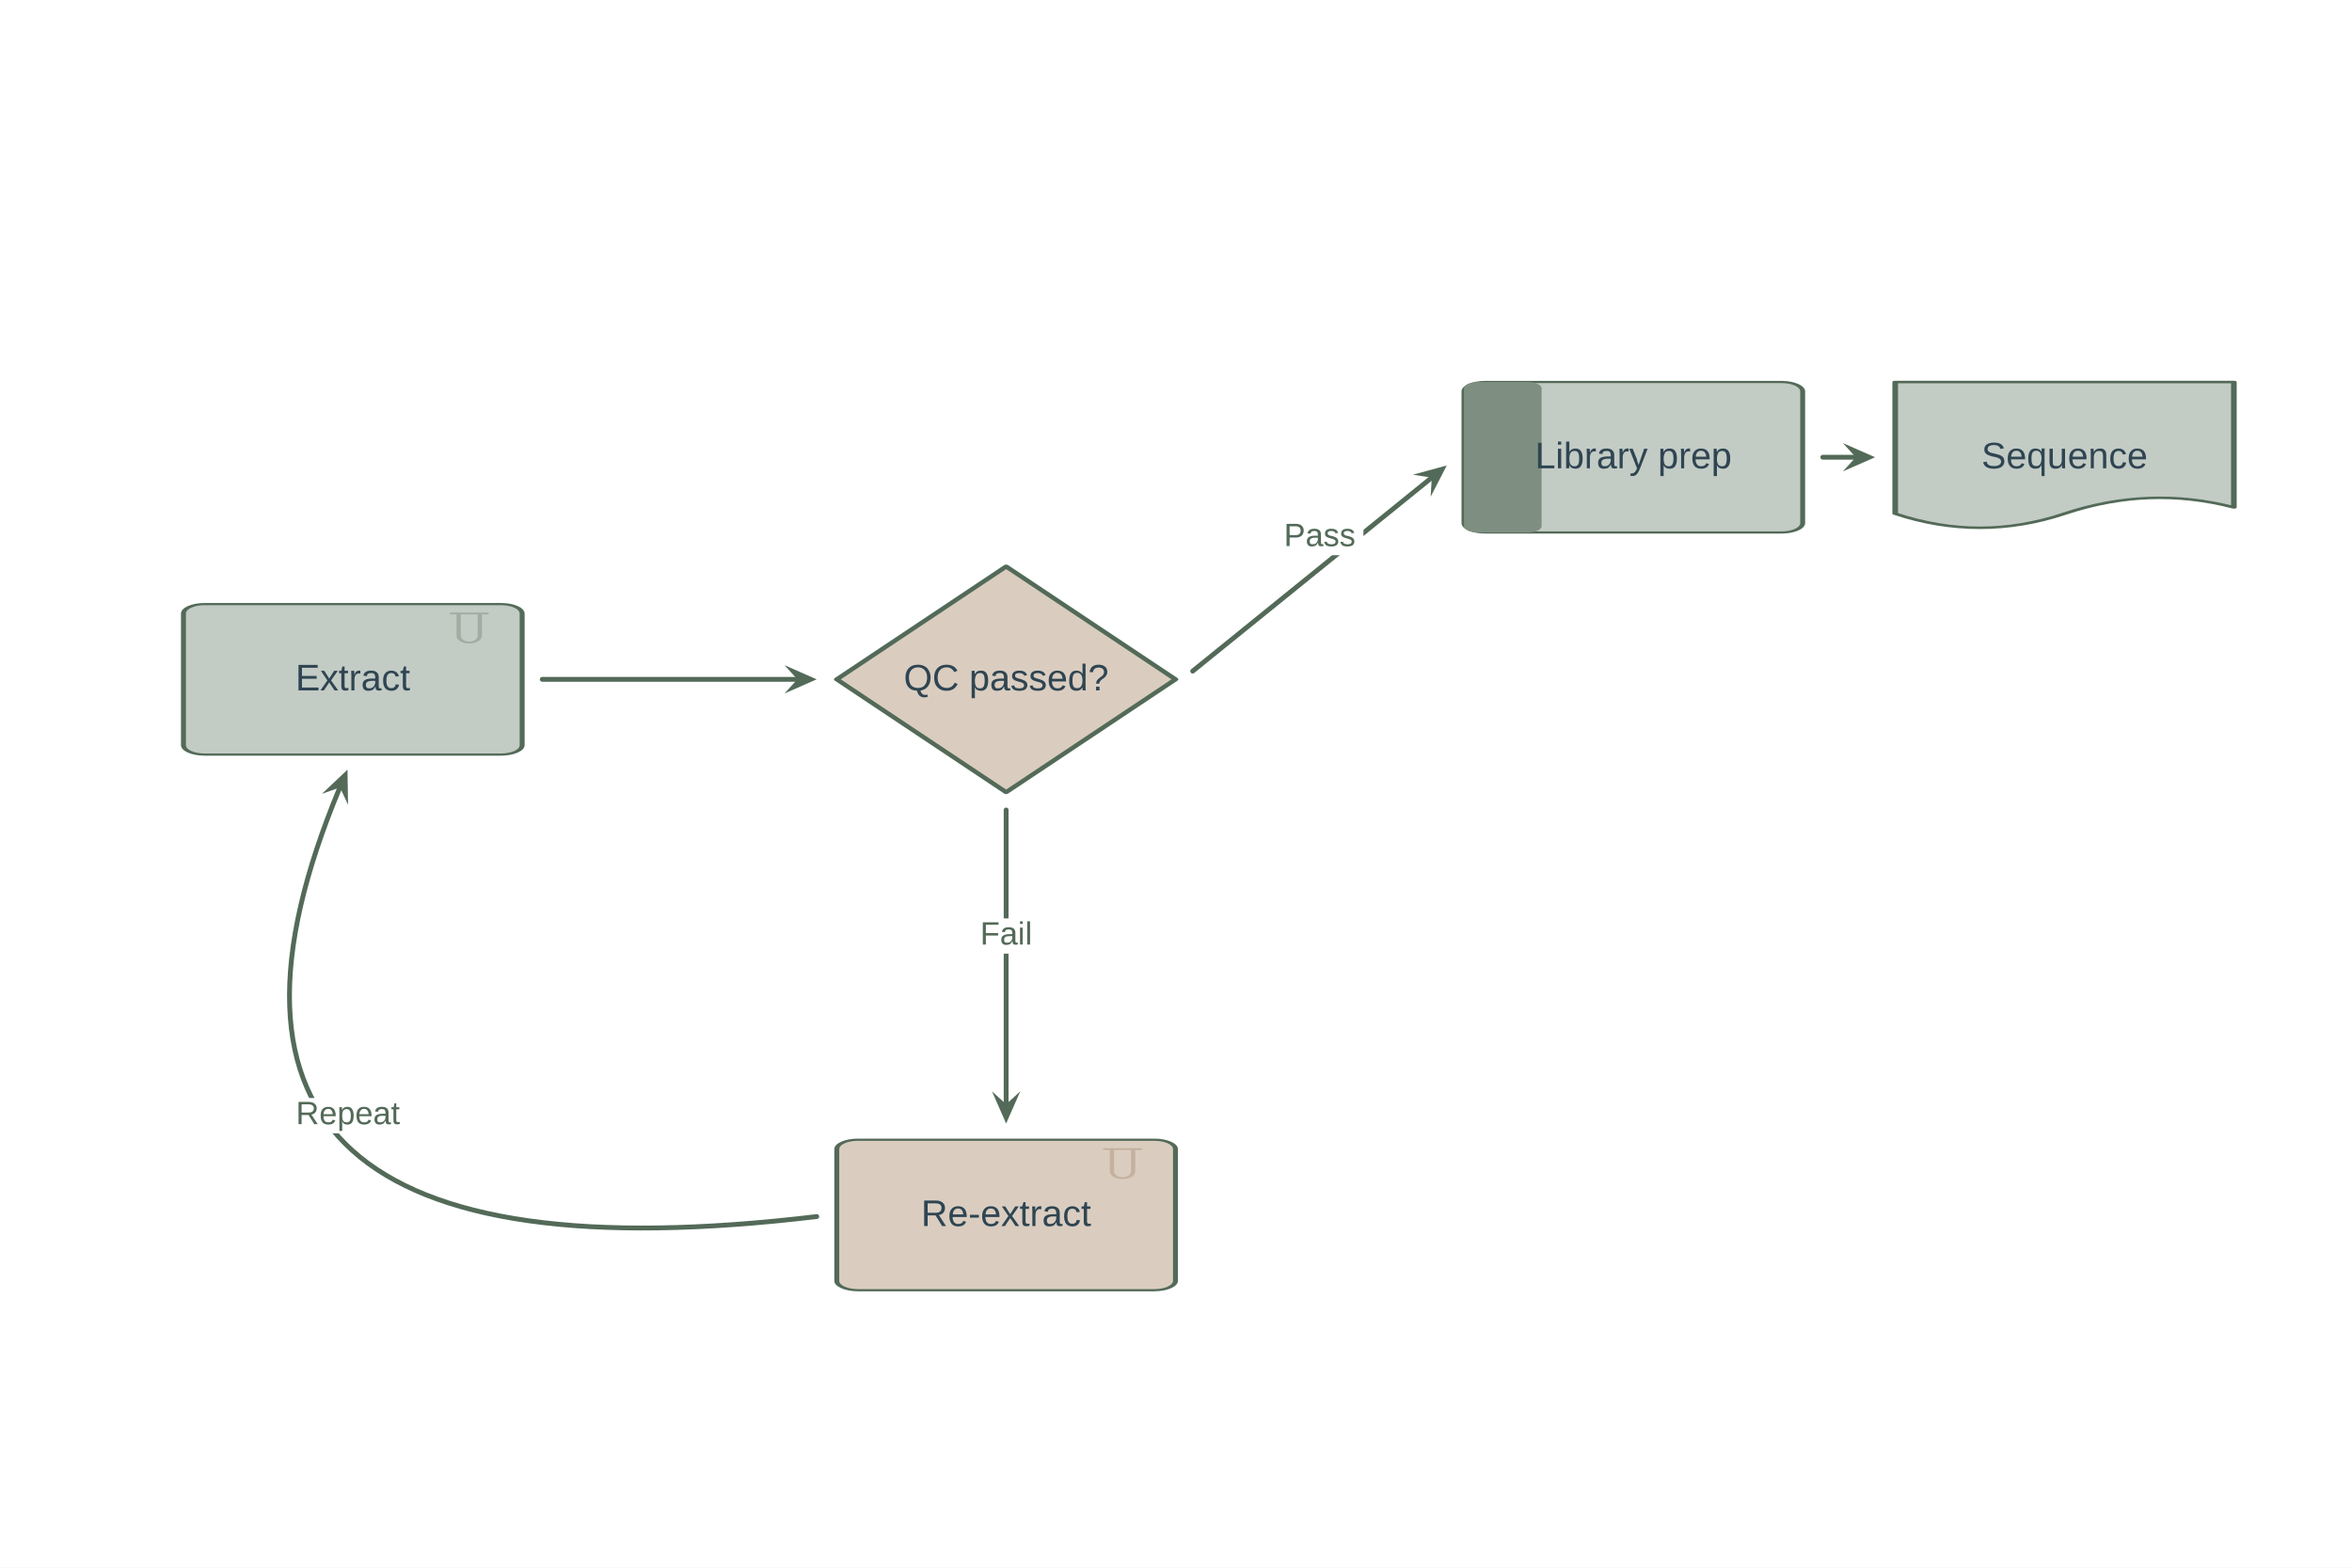
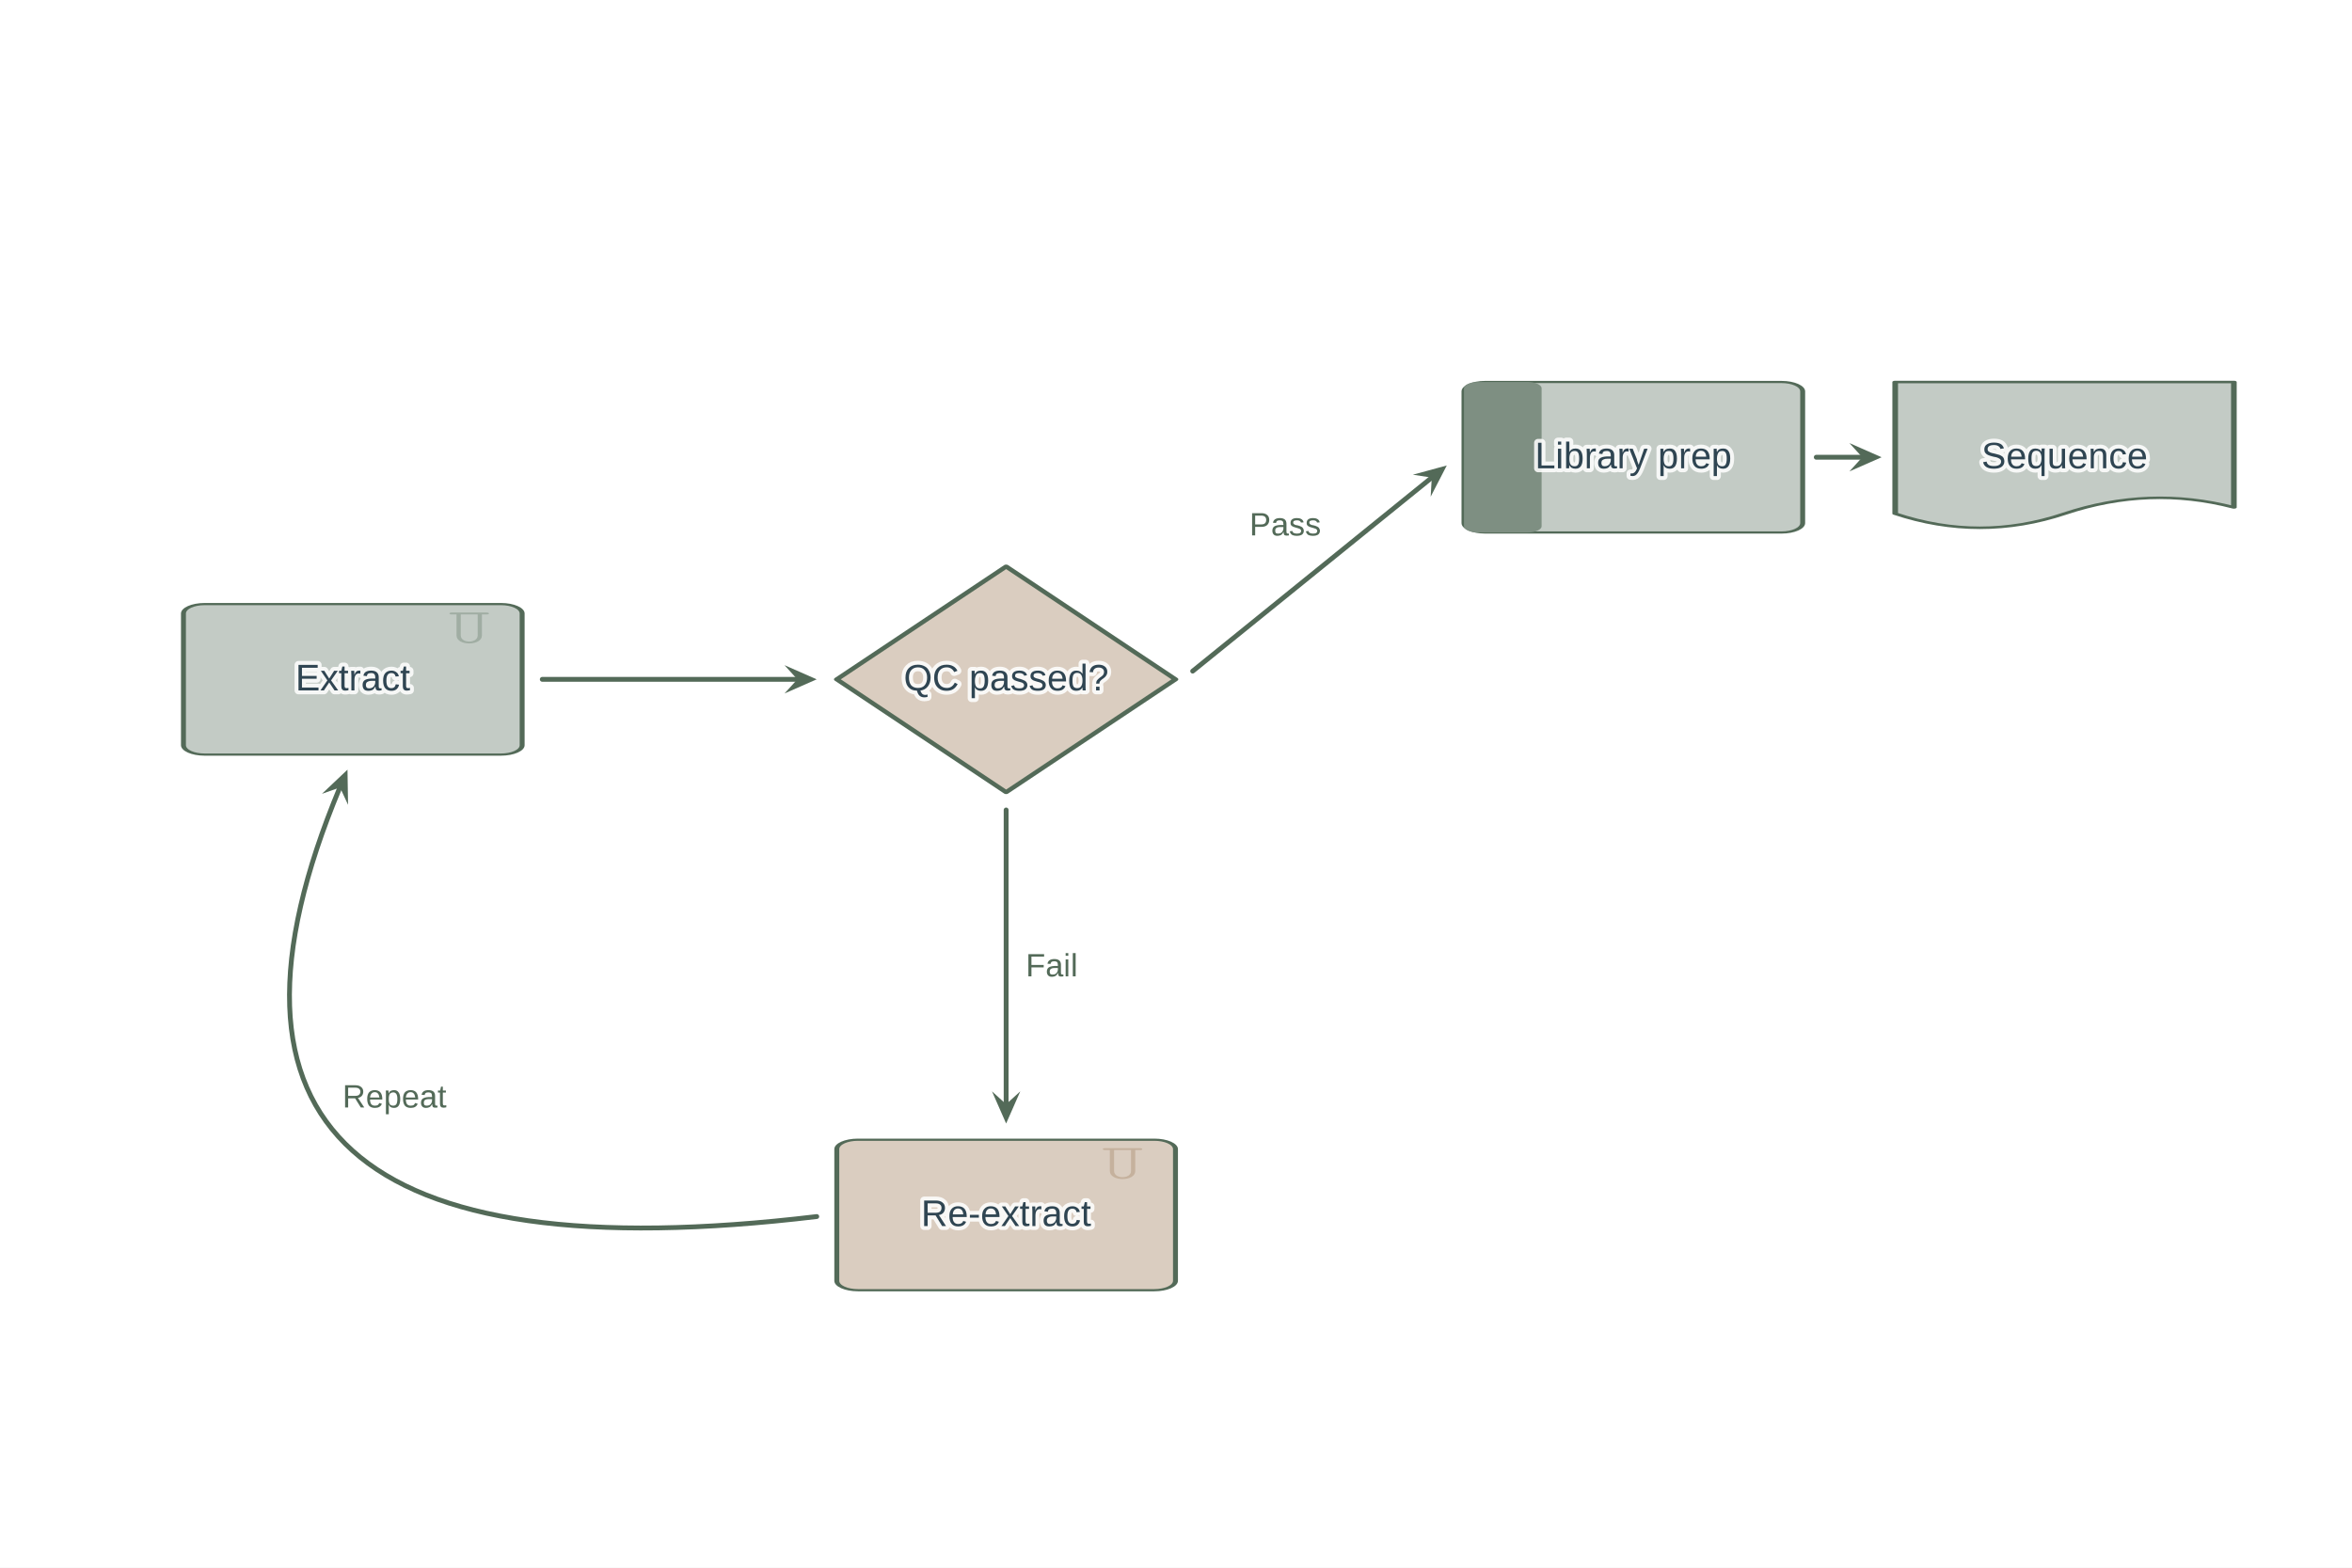
<svg xmlns="http://www.w3.org/2000/svg" width="180.0mm" height="120.0mm" viewBox="0 0 180.0 120.0" data-version="3" data-revision="1">
  <rect width="180.0" height="120.0" fill="#FFFFFF" />
  <g id="layer-compartments" />
  <g id="layer-context" />
  <g id="layer-relations">
    <g data-relation-id="flowlink0" data-relation-type="sequence" id="rel-flowlink0">
      <path fill="none" stroke="#536A58" stroke-width="0.37" stroke-linecap="round" stroke-linejoin="round" d="M 41.5 52.0 Q 51.261 52 61.022 52.0" data-line-body="true" data-indirect="false" />
      <path fill="#536A58" stroke="none" stroke-width="0.37" stroke-linecap="round" stroke-linejoin="round" data-endpoint="step-arrow" d="M 62.5 52.0 L 60.037 53.084 L 61.022 52.0 L 60.037 50.916 Z" />
    </g>
    <g data-relation-id="flowlink1" data-relation-type="sequence" id="rel-flowlink1">
      <path fill="none" stroke="#536A58" stroke-width="0.37" stroke-linecap="round" stroke-linejoin="round" d="M 91.277 51.371 Q 100.426 43.965 109.574 36.559" data-line-body="true" data-indirect="false" />
      <path fill="#536A58" stroke="none" stroke-width="0.37" stroke-linecap="round" stroke-linejoin="round" data-endpoint="step-arrow" d="M 110.723 35.629 L 109.49 38.021 L 109.574 36.559 L 108.126 36.337 Z" />
-       <rect x="97.655" y="39.8" width="6.69" height="2.7" rx=".3" fill="#FFFFFF" />
-       <text x="101" y="41.8" font-size="2.469" font-family="Arial,Microsoft YaHei,sans-serif" fill="#536A58" text-anchor="middle" font-weight="400">Pass</text>
+       <rect x="95.021" y="38.987" width="6.69" height="2.7" rx=".3" fill="#FFFFFF" />
+       <text x="98.366" y="40.987" font-size="2.469" font-family="Arial,Microsoft YaHei,sans-serif" fill="#536A58" text-anchor="middle" font-weight="400">Pass</text>
    </g>
    <g data-relation-id="flowlink2" data-relation-type="sequence" id="rel-flowlink2">
      <path fill="none" stroke="#536A58" stroke-width="0.37" stroke-linecap="round" stroke-linejoin="round" d="M 77 62 Q 77.0 73.261 77.0 84.522" data-line-body="true" data-indirect="false" />
      <path fill="#536A58" stroke="none" stroke-width="0.37" stroke-linecap="round" stroke-linejoin="round" data-endpoint="step-arrow" d="M 77.0 86.0 L 75.916 83.537 L 77.0 84.522 L 78.084 83.537 Z" />
-       <rect x="74.411" y="70.3" width="5.178" height="2.7" rx=".3" fill="#FFFFFF" />
-       <text x="77" y="72.3" font-size="2.469" font-family="Arial,Microsoft YaHei,sans-serif" fill="#536A58" text-anchor="middle" font-weight="400">Fail</text>
+       <rect x="77.9" y="72.741" width="5.178" height="2.7" rx=".3" fill="#FFFFFF" />
+       <text x="80.489" y="74.741" font-size="2.469" font-family="Arial,Microsoft YaHei,sans-serif" fill="#536A58" text-anchor="middle" font-weight="400">Fail</text>
    </g>
    <g data-relation-id="flowlink3" data-relation-type="sequence" id="rel-flowlink3">
      <path fill="none" stroke="#536A58" stroke-width="0.37" stroke-linecap="round" stroke-linejoin="round" d="M 62.507 93.122 Q 9.679 99.442 26.011 60.273" data-line-body="true" data-indirect="false" />
      <path fill="#536A58" stroke="none" stroke-width="0.37" stroke-linecap="round" stroke-linejoin="round" data-endpoint="step-arrow" d="M 26.593 58.914 L 26.637 61.605 L 26.02 60.276 L 24.639 60.764 Z" />
-       <rect x="22.044" y="84.05" width="9.162" height="2.7" rx=".3" fill="#FFFFFF" />
-       <text x="26.625" y="86.05" font-size="2.469" font-family="Arial,Microsoft YaHei,sans-serif" fill="#536A58" text-anchor="middle" font-weight="400">Repeat</text>
+       <rect x="25.606" y="82.776" width="9.162" height="2.7" rx=".3" fill="#FFFFFF" />
+       <text x="30.187" y="84.776" font-size="2.469" font-family="Arial,Microsoft YaHei,sans-serif" fill="#536A58" text-anchor="middle" font-weight="400">Repeat</text>
    </g>
    <g data-relation-id="flowlink4" data-relation-type="sequence" id="rel-flowlink4">
-       <path fill="none" stroke="#536A58" stroke-width="0.37" stroke-linecap="round" stroke-linejoin="round" d="M 139.5 35.0 Q 140.761 35.0 142.022 35.0" data-line-body="true" data-indirect="false" />
-       <path fill="#536A58" stroke="none" stroke-width="0.37" stroke-linecap="round" stroke-linejoin="round" data-endpoint="step-arrow" d="M 143.5 35.0 L 141.037 36.084 L 142.022 35 L 141.037 33.916 Z" />
+       <path fill="none" stroke="#536A58" stroke-width="0.37" stroke-linecap="round" stroke-linejoin="round" d="M 139 35.0 Q 140.761 35.0 142.522 35.0" data-line-body="true" data-indirect="false" />
+       <path fill="#536A58" stroke="none" stroke-width="0.37" stroke-linecap="round" stroke-linejoin="round" data-endpoint="step-arrow" d="M 144.0 35.0 L 141.537 36.084 L 142.522 35.0 L 141.537 33.916 Z" />
    </g>
  </g>
  <g id="layer-objects">
    <g data-object-id="step0" data-type="process" id="obj-step0">
      <g data-glyph="step0" transform="rotate(0.0 27.0 52.0)">
        <g transform="translate(13.5 46.0) scale(0.27 0.12)">
          <rect x="2.00" y="2.00" width="96.00" height="96.00" rx="6.00" fill="#c3cbc5" stroke="#536A58" stroke-width="1.400" />
          <path d="M 78 8 H 88 M 80 8 V 22 C 80 28 86 28 86 22 V 8" fill="none" stroke="#a0ada3" stroke-width="1.200" stroke-linecap="round" stroke-linejoin="round" />
        </g>
      </g>
-       <text x="27" y="52.847" font-size="2.822" font-family="Arial,Microsoft YaHei,sans-serif" fill="#2F4552" text-anchor="middle" font-weight="400" data-label-for="step0">Extract</text>
+       <text x="27" y="52.847" font-size="2.822" font-family="Arial,Microsoft YaHei,sans-serif" fill="#2F4552" text-anchor="middle" font-weight="400" data-label-for="step0" stroke="#FFFFFF" stroke-width="0.6" stroke-linejoin="round" stroke-opacity="0.85" paint-order="stroke">Extract</text>
    </g>
    <g data-object-id="step1" data-type="process" id="obj-step1">
      <g data-glyph="step1" transform="rotate(0.0 77.0 52.0)">
        <g transform="translate(63.5 43.0) scale(0.27 0.18)">
          <path d="M 50 2 L 98 50 L 50 98 L 2 50 Z" fill="#dacdc0" stroke="#536A58" stroke-width="1.600" stroke-linecap="round" stroke-linejoin="round" />
        </g>
      </g>
-       <text x="77" y="52.847" font-size="2.822" font-family="Arial,Microsoft YaHei,sans-serif" fill="#2F4552" text-anchor="middle" font-weight="400" data-label-for="step1">QC passed?</text>
+       <text x="77" y="52.847" font-size="2.822" font-family="Arial,Microsoft YaHei,sans-serif" fill="#2F4552" text-anchor="middle" font-weight="400" data-label-for="step1" stroke="#FFFFFF" stroke-width="0.6" stroke-linejoin="round" stroke-opacity="0.85" paint-order="stroke">QC passed?</text>
    </g>
    <g data-object-id="step2" data-type="process" id="obj-step2">
      <g data-glyph="step2" transform="rotate(0.0 125.0 35.0)">
        <g transform="translate(111.5 29.0) scale(0.27 0.12)">
          <rect x="2.00" y="2.00" width="96.00" height="96.00" rx="6.00" fill="#c3cbc5" stroke="#536A58" stroke-width="1.400" />
          <rect x="2.00" y="2.00" width="22.00" height="96.00" rx="4.00" fill="#7e8f82" stroke="none" stroke-width="1.200" />
        </g>
      </g>
-       <text x="125" y="35.847" font-size="2.822" font-family="Arial,Microsoft YaHei,sans-serif" fill="#2F4552" text-anchor="middle" font-weight="400" data-label-for="step2">Library prep</text>
+       <text x="125" y="35.847" font-size="2.822" font-family="Arial,Microsoft YaHei,sans-serif" fill="#2F4552" text-anchor="middle" font-weight="400" data-label-for="step2" stroke="#FFFFFF" stroke-width="0.6" stroke-linejoin="round" stroke-opacity="0.85" paint-order="stroke">Library prep</text>
    </g>
    <g data-object-id="step3" data-type="process" id="obj-step3">
      <g data-glyph="step3" transform="rotate(0.0 77.0 93.0)">
        <g transform="translate(63.5 87.0) scale(0.27 0.12)">
          <rect x="2.00" y="2.00" width="96.00" height="96.00" rx="6.00" fill="#dacdc0" stroke="#536A58" stroke-width="1.400" />
          <path d="M 78 8 H 88 M 80 8 V 22 C 80 28 86 28 86 22 V 8" fill="none" stroke="#c5b19d" stroke-width="1.200" stroke-linecap="round" stroke-linejoin="round" />
        </g>
      </g>
-       <text x="77" y="93.847" font-size="2.822" font-family="Arial,Microsoft YaHei,sans-serif" fill="#2F4552" text-anchor="middle" font-weight="400" data-label-for="step3">Re-extract</text>
+       <text x="77" y="93.847" font-size="2.822" font-family="Arial,Microsoft YaHei,sans-serif" fill="#2F4552" text-anchor="middle" font-weight="400" data-label-for="step3" stroke="#FFFFFF" stroke-width="0.6" stroke-linejoin="round" stroke-opacity="0.85" paint-order="stroke">Re-extract</text>
    </g>
    <g data-object-id="step4" data-type="process" id="obj-step4">
      <g data-glyph="step4" transform="rotate(0.0 158.0 35.0)">
        <g transform="translate(144.5 29.0) scale(0.27 0.12)">
          <path d="M 2 2 H 98 V 82 Q 74 68 50 86 T 2 86 Z" fill="#c3cbc5" stroke="#536A58" stroke-width="1.600" stroke-linecap="round" stroke-linejoin="round" />
        </g>
      </g>
-       <text x="158" y="35.847" font-size="2.822" font-family="Arial,Microsoft YaHei,sans-serif" fill="#2F4552" text-anchor="middle" font-weight="400" data-label-for="step4">Sequence</text>
+       <text x="158" y="35.847" font-size="2.822" font-family="Arial,Microsoft YaHei,sans-serif" fill="#2F4552" text-anchor="middle" font-weight="400" data-label-for="step4" stroke="#FFFFFF" stroke-width="0.6" stroke-linejoin="round" stroke-opacity="0.85" paint-order="stroke">Sequence</text>
    </g>
  </g>
  <g id="layer-callouts" />
</svg>
